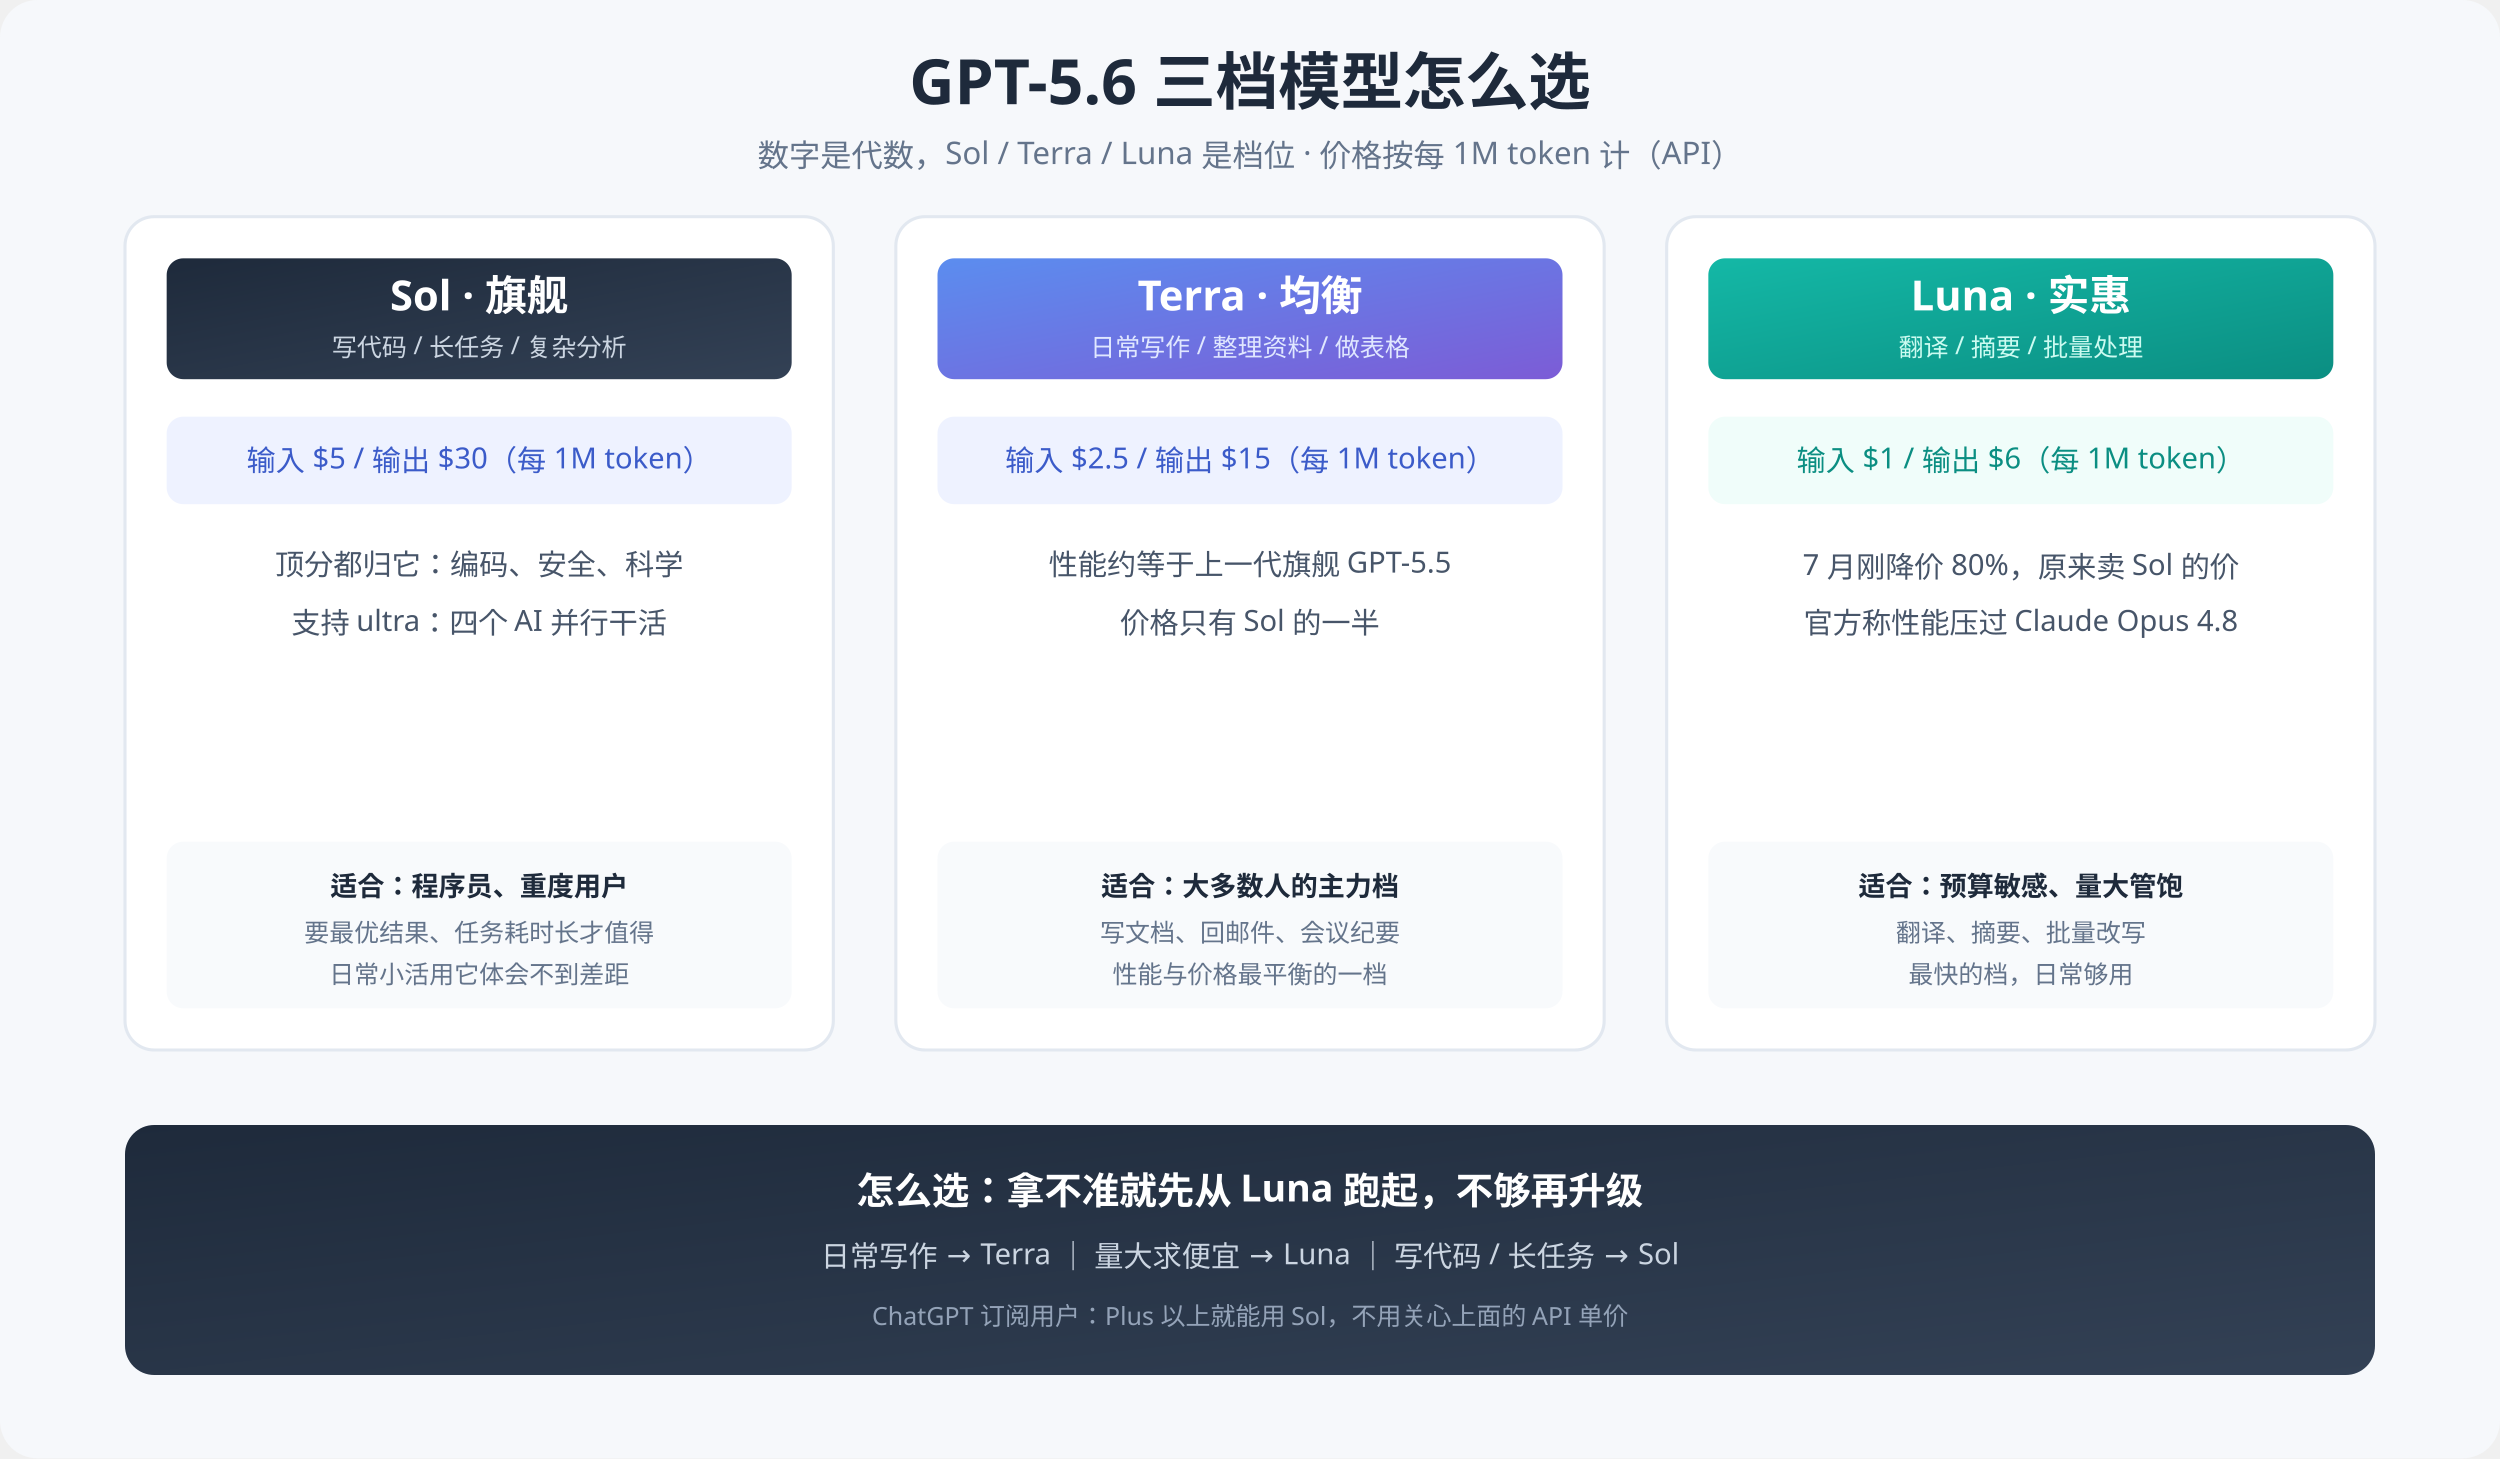
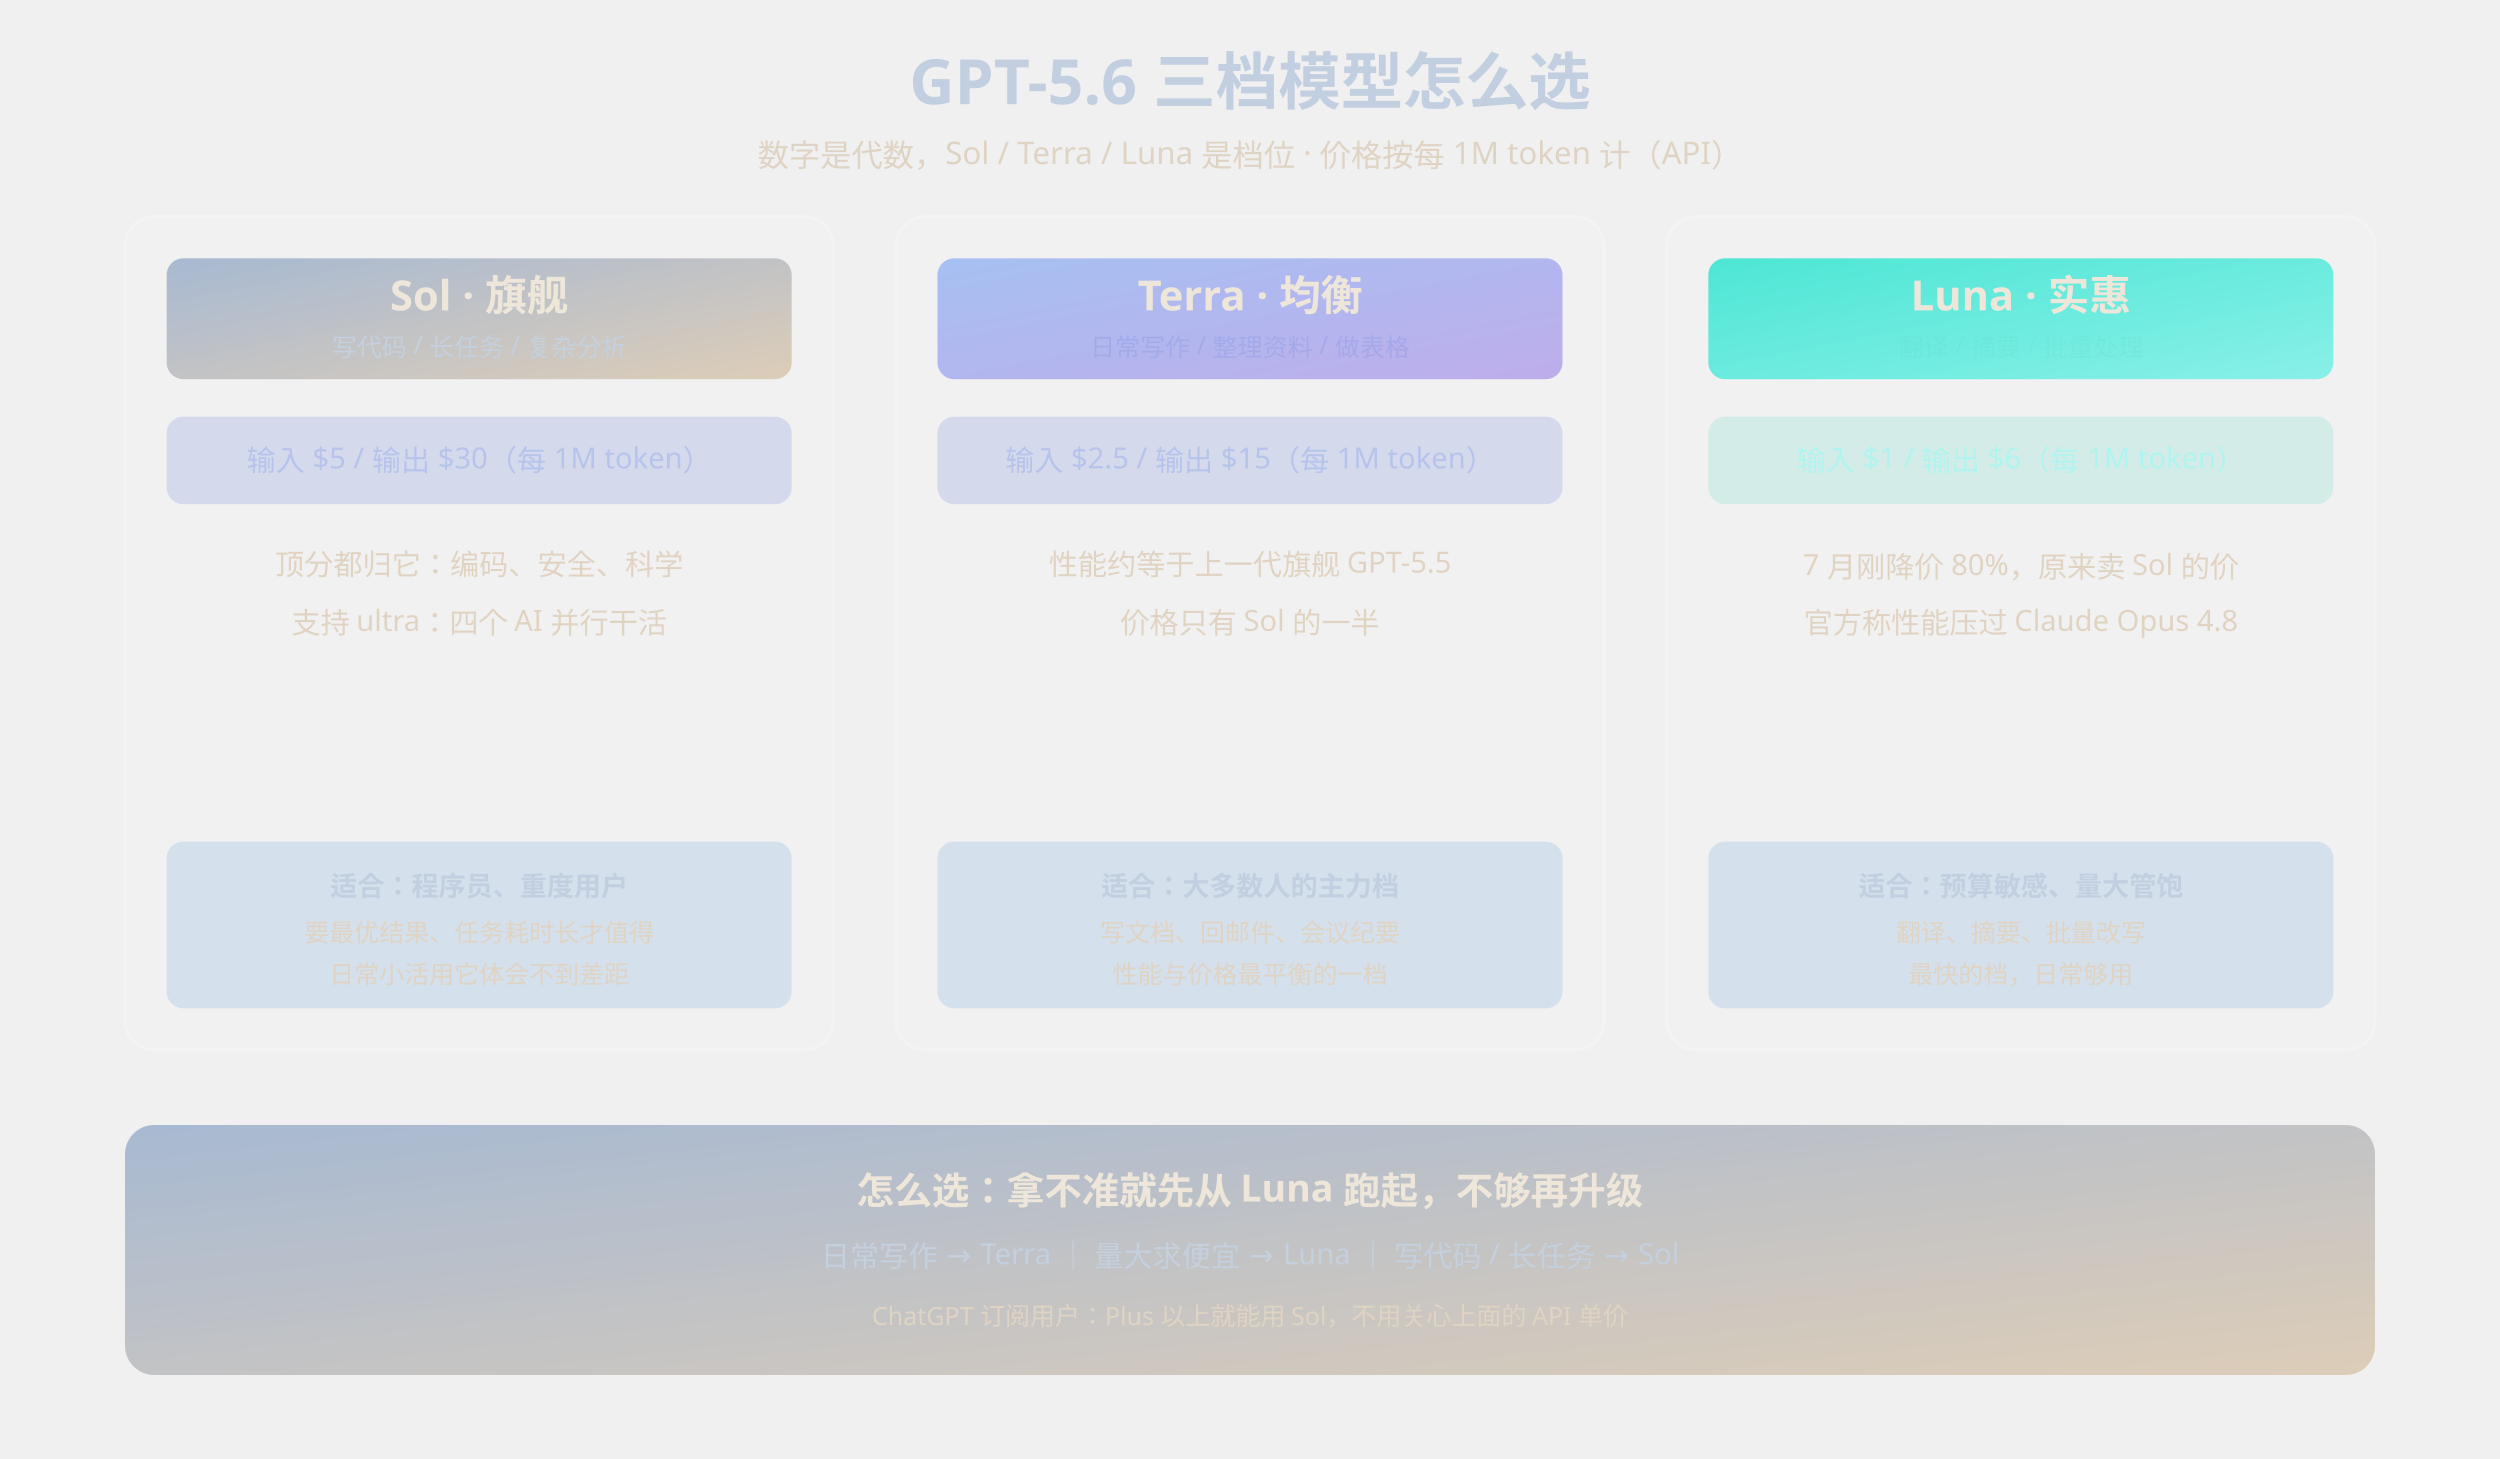
<svg xmlns="http://www.w3.org/2000/svg" width="1200" height="700" viewBox="0 0 1200 700" font-family="'PingFang SC','Hiragino Sans GB','Microsoft YaHei',sans-serif">
  <defs>
    <linearGradient id="sol" x1="0" y1="0" x2="1" y2="1">
-       <stop offset="0" stop-color="#1E2A3B" />
-       <stop offset="1" stop-color="#334155" />
+       <stop offset="0" stop-color="#A7B9D2" />
+       <stop offset="1" stop-color="#DDCDB8" />
    </linearGradient>
    <linearGradient id="terra" x1="0" y1="0" x2="1" y2="1">
-       <stop offset="0" stop-color="#5B8DEF" />
-       <stop offset="1" stop-color="#7C5CD6" />
+       <stop offset="0" stop-color="#A6C0F2" />
+       <stop offset="1" stop-color="#BEADEB" />
    </linearGradient>
    <linearGradient id="luna" x1="0" y1="0" x2="1" y2="1">
-       <stop offset="0" stop-color="#14B8A6" />
-       <stop offset="1" stop-color="#0B8E82" />
+       <stop offset="0" stop-color="#4DE6D5" />
+       <stop offset="1" stop-color="#89F0E7" />
    </linearGradient>
  </defs>
-   <rect width="1200" height="700" rx="18" fill="#F6F8FB" />
-   <text x="600" y="50" text-anchor="middle" font-size="30" font-weight="700" fill="#1E2A3B">GPT-5.6 三档模型怎么选</text>
-   <text x="600" y="80" text-anchor="middle" font-size="15" fill="#64748B">数字是代数，Sol / Terra / Luna 是档位 · 价格按每 1M token 计（API）</text>
-   <rect x="60" y="104" width="340" height="400" rx="14" fill="#FFF" stroke="#E2E8F0" stroke-width="1.5" />
+   <text x="600" y="50" text-anchor="middle" font-size="30" font-weight="700" fill="#C2CFE0">GPT-5.6 三档模型怎么选</text>
+   <text x="600" y="80" text-anchor="middle" font-size="15" fill="#DFD3C3">数字是代数，Sol / Terra / Luna 是档位 · 价格按每 1M token 计（API）</text>
+   <rect x="60" y="104" width="340" height="400" rx="14" fill="rgba(255,255,255,0.07)" stroke="rgba(255,255,255,0.22)" stroke-width="1.5" />
  <rect x="80" y="124" width="300" height="58" rx="8" fill="url(#sol)" />
-   <text x="230" y="149" text-anchor="middle" font-size="20" font-weight="700" fill="#FFF">Sol · 旗舰</text>
-   <text x="230" y="171" text-anchor="middle" font-size="12" fill="#CBD5E1">写代码 / 长任务 / 复杂分析</text>
-   <rect x="80" y="200" width="300" height="42" rx="8" fill="#EEF2FF" />
-   <text x="230" y="226" text-anchor="middle" font-size="14" fill="#3B5BC9">输入 $5 / 输出 $30（每 1M token）</text>
-   <text x="230" y="276" text-anchor="middle" font-size="14" fill="#475569">顶分都归它：编码、安全、科学</text>
-   <text x="230" y="304" text-anchor="middle" font-size="14" fill="#475569">支持 ultra：四个 AI 并行干活</text>
-   <rect x="80" y="404" width="300" height="80" rx="8" fill="#F8FAFC" />
-   <text x="230" y="430" text-anchor="middle" font-size="13" font-weight="700" fill="#1E2A3B">适合：程序员、重度用户</text>
-   <text x="230" y="452" text-anchor="middle" font-size="12" fill="#64748B">要最优结果、任务耗时长才值得</text>
-   <text x="230" y="472" text-anchor="middle" font-size="12" fill="#64748B">日常小活用它体会不到差距</text>
-   <rect x="430" y="104" width="340" height="400" rx="14" fill="#FFF" stroke="#E2E8F0" stroke-width="1.5" />
+   <text x="230" y="149" text-anchor="middle" font-size="20" font-weight="700" fill="#EFE6DA">Sol · 旗舰</text>
+   <text x="230" y="171" text-anchor="middle" font-size="12" fill="#C4D0DE">写代码 / 长任务 / 复杂分析</text>
+   <rect x="80" y="200" width="300" height="42" rx="8" fill="rgba(98,126,218,0.20)" />
+   <text x="230" y="226" text-anchor="middle" font-size="14" fill="#B7C3EB">输入 $5 / 输出 $30（每 1M token）</text>
+   <text x="230" y="276" text-anchor="middle" font-size="14" fill="#E1D3C1">顶分都归它：编码、安全、科学</text>
+   <text x="230" y="304" text-anchor="middle" font-size="14" fill="#E1D3C1">支持 ultra：四个 AI 并行干活</text>
+   <rect x="80" y="404" width="300" height="80" rx="8" fill="rgba(98,158,218,0.20)" />
+   <text x="230" y="430" text-anchor="middle" font-size="13" font-weight="700" fill="#C2CFE0">适合：程序员、重度用户</text>
+   <text x="230" y="452" text-anchor="middle" font-size="12" fill="#DFD3C3">要最优结果、任务耗时长才值得</text>
+   <text x="230" y="472" text-anchor="middle" font-size="12" fill="#DFD3C3">日常小活用它体会不到差距</text>
+   <rect x="430" y="104" width="340" height="400" rx="14" fill="rgba(255,255,255,0.07)" stroke="rgba(255,255,255,0.22)" stroke-width="1.5" />
  <rect x="450" y="124" width="300" height="58" rx="8" fill="url(#terra)" />
-   <text x="600" y="149" text-anchor="middle" font-size="20" font-weight="700" fill="#FFF">Terra · 均衡</text>
-   <text x="600" y="171" text-anchor="middle" font-size="12" fill="#E0E7FF">日常写作 / 整理资料 / 做表格</text>
-   <rect x="450" y="200" width="300" height="42" rx="8" fill="#EEF2FF" />
-   <text x="600" y="226" text-anchor="middle" font-size="14" fill="#3B5BC9">输入 $2.5 / 输出 $15（每 1M token）</text>
-   <text x="600" y="276" text-anchor="middle" font-size="14" fill="#475569">性能约等于上一代旗舰 GPT-5.5</text>
-   <text x="600" y="304" text-anchor="middle" font-size="14" fill="#475569">价格只有 Sol 的一半</text>
-   <rect x="450" y="404" width="300" height="80" rx="8" fill="#F8FAFC" />
-   <text x="600" y="430" text-anchor="middle" font-size="13" font-weight="700" fill="#1E2A3B">适合：大多数人的主力档</text>
-   <text x="600" y="452" text-anchor="middle" font-size="12" fill="#64748B">写文档、回邮件、会议纪要</text>
-   <text x="600" y="472" text-anchor="middle" font-size="12" fill="#64748B">性能与价格最平衡的一档</text>
-   <rect x="800" y="104" width="340" height="400" rx="14" fill="#FFF" stroke="#E2E8F0" stroke-width="1.5" />
+   <text x="600" y="149" text-anchor="middle" font-size="20" font-weight="700" fill="#EFE6DA">Terra · 均衡</text>
+   <text x="600" y="171" text-anchor="middle" font-size="12" fill="rgba(98,125,218,0.20)">日常写作 / 整理资料 / 做表格</text>
+   <rect x="450" y="200" width="300" height="42" rx="8" fill="rgba(98,126,218,0.20)" />
+   <text x="600" y="226" text-anchor="middle" font-size="14" fill="#B7C3EB">输入 $2.5 / 输出 $15（每 1M token）</text>
+   <text x="600" y="276" text-anchor="middle" font-size="14" fill="#E1D3C1">性能约等于上一代旗舰 GPT-5.5</text>
+   <text x="600" y="304" text-anchor="middle" font-size="14" fill="#E1D3C1">价格只有 Sol 的一半</text>
+   <rect x="450" y="404" width="300" height="80" rx="8" fill="rgba(98,158,218,0.20)" />
+   <text x="600" y="430" text-anchor="middle" font-size="13" font-weight="700" fill="#C2CFE0">适合：大多数人的主力档</text>
+   <text x="600" y="452" text-anchor="middle" font-size="12" fill="#DFD3C3">写文档、回邮件、会议纪要</text>
+   <text x="600" y="472" text-anchor="middle" font-size="12" fill="#DFD3C3">性能与价格最平衡的一档</text>
+   <rect x="800" y="104" width="340" height="400" rx="14" fill="rgba(255,255,255,0.07)" stroke="rgba(255,255,255,0.22)" stroke-width="1.5" />
  <rect x="820" y="124" width="300" height="58" rx="8" fill="url(#luna)" />
-   <text x="970" y="149" text-anchor="middle" font-size="20" font-weight="700" fill="#FFF">Luna · 实惠</text>
-   <text x="970" y="171" text-anchor="middle" font-size="12" fill="#CCFBF1">翻译 / 摘要 / 批量处理</text>
-   <rect x="820" y="200" width="300" height="42" rx="8" fill="#F0FDFA" />
-   <text x="970" y="226" text-anchor="middle" font-size="14" fill="#0B8E82">输入 $1 / 输出 $6（每 1M token）</text>
-   <text x="970" y="276" text-anchor="middle" font-size="14" fill="#475569">7 月刚降价 80%，原来卖 Sol 的价</text>
-   <text x="970" y="304" text-anchor="middle" font-size="14" fill="#475569">官方称性能压过 Claude Opus 4.8</text>
-   <rect x="820" y="404" width="300" height="80" rx="8" fill="#F8FAFC" />
-   <text x="970" y="430" text-anchor="middle" font-size="13" font-weight="700" fill="#1E2A3B">适合：预算敏感、量大管饱</text>
-   <text x="970" y="452" text-anchor="middle" font-size="12" fill="#64748B">翻译、摘要、批量改写</text>
-   <text x="970" y="472" text-anchor="middle" font-size="12" fill="#64748B">最快的档，日常够用</text>
+   <text x="970" y="149" text-anchor="middle" font-size="20" font-weight="700" fill="#EFE6DA">Luna · 实惠</text>
+   <text x="970" y="171" text-anchor="middle" font-size="12" fill="rgba(98,218,192,0.20)">翻译 / 摘要 / 批量处理</text>
+   <rect x="820" y="200" width="300" height="42" rx="8" fill="rgba(98,218,190,0.20)" />
+   <text x="970" y="226" text-anchor="middle" font-size="14" fill="#AFF4EE">输入 $1 / 输出 $6（每 1M token）</text>
+   <text x="970" y="276" text-anchor="middle" font-size="14" fill="#E1D3C1">7 月刚降价 80%，原来卖 Sol 的价</text>
+   <text x="970" y="304" text-anchor="middle" font-size="14" fill="#E1D3C1">官方称性能压过 Claude Opus 4.8</text>
+   <rect x="820" y="404" width="300" height="80" rx="8" fill="rgba(98,158,218,0.20)" />
+   <text x="970" y="430" text-anchor="middle" font-size="13" font-weight="700" fill="#C2CFE0">适合：预算敏感、量大管饱</text>
+   <text x="970" y="452" text-anchor="middle" font-size="12" fill="#DFD3C3">翻译、摘要、批量改写</text>
+   <text x="970" y="472" text-anchor="middle" font-size="12" fill="#DFD3C3">最快的档，日常够用</text>
  <rect x="60" y="540" width="1080" height="120" rx="14" fill="url(#sol)" />
-   <text x="600" y="578" text-anchor="middle" font-size="18" font-weight="700" fill="#FFF">怎么选：拿不准就先从 Luna 跑起，不够再升级</text>
-   <text x="600" y="608" text-anchor="middle" font-size="14" fill="#CBD5E1">日常写作 → Terra ｜ 量大求便宜 → Luna ｜ 写代码 / 长任务 → Sol</text>
-   <text x="600" y="636" text-anchor="middle" font-size="12" fill="#94A3B8">ChatGPT 订阅用户：Plus 以上就能用 Sol，不用关心上面的 API 单价</text>
+   <text x="600" y="578" text-anchor="middle" font-size="18" font-weight="700" fill="#EFE6DA">怎么选：拿不准就先从 Luna 跑起，不够再升级</text>
+   <text x="600" y="608" text-anchor="middle" font-size="14" fill="#C4D0DE">日常写作 → Terra ｜ 量大求便宜 → Luna ｜ 写代码 / 长任务 → Sol</text>
+   <text x="600" y="636" text-anchor="middle" font-size="12" fill="#DFD3C3">ChatGPT 订阅用户：Plus 以上就能用 Sol，不用关心上面的 API 单价</text>
</svg>
